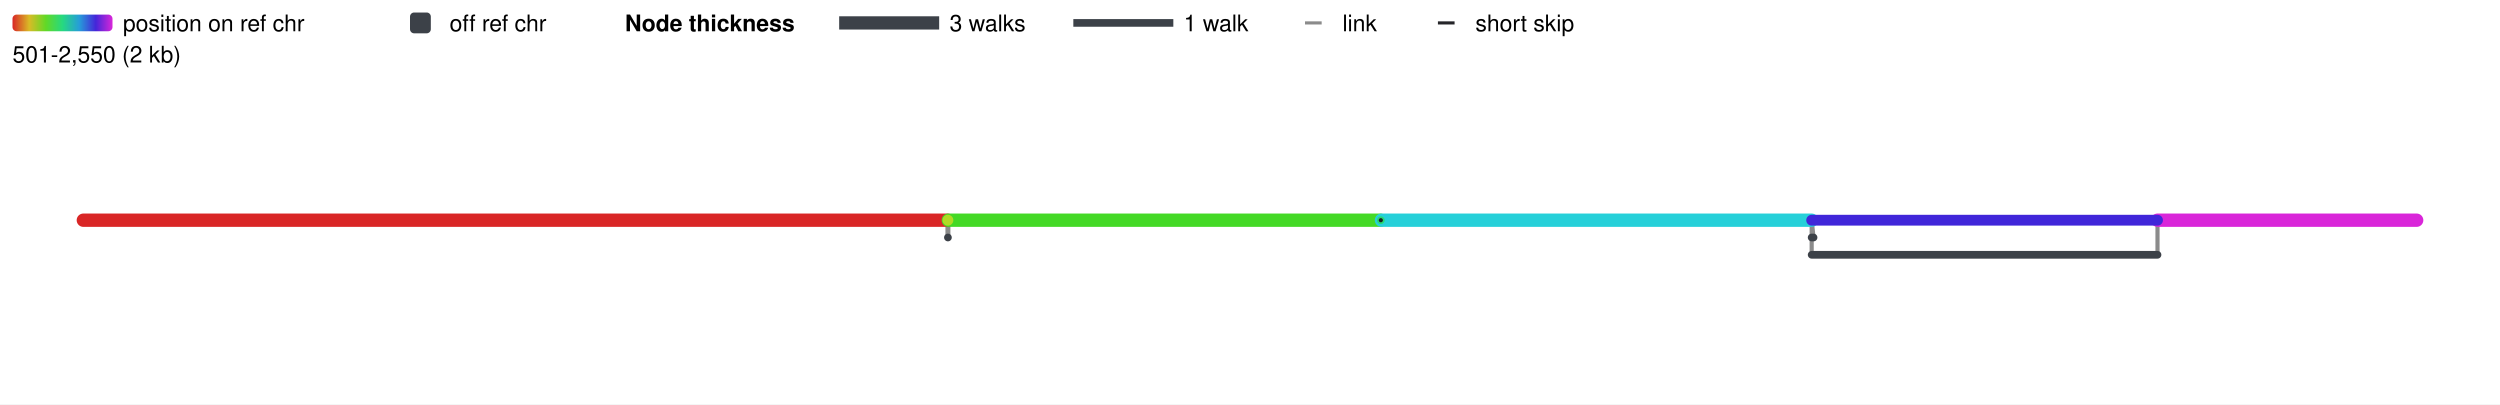
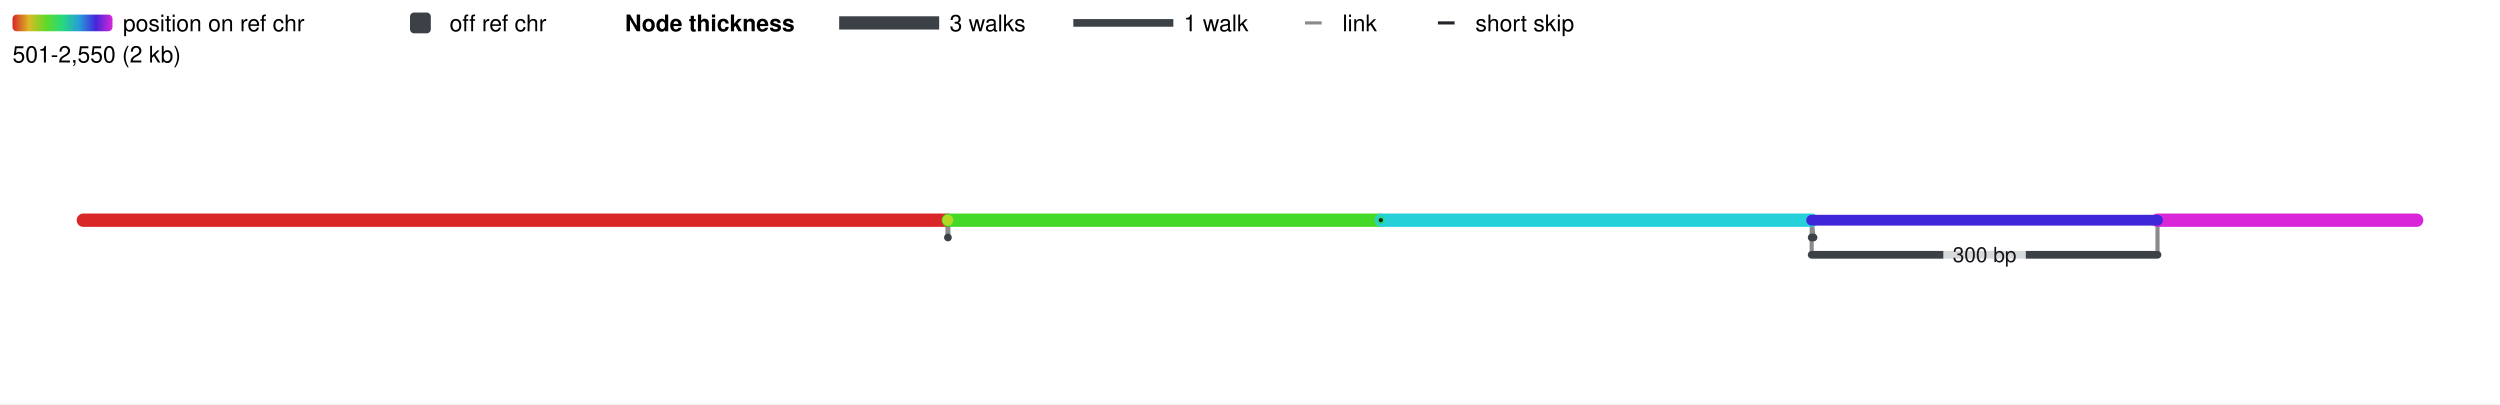
<svg xmlns="http://www.w3.org/2000/svg" width="1200" height="194" viewBox="0 0 1200 194">
  <rect width="1200" height="194" fill="#fff" />
  <g transform="translate(6 2)" font-family="Helvetica, Arial, sans-serif" font-size="11">
    <linearGradient id="key-ramp-0">
      <stop offset="0" stop-color="#d92626" />
      <stop offset="0.167" stop-color="#d9bb26" />
      <stop offset="0.333" stop-color="#62d926" />
      <stop offset="0.5" stop-color="#26d980" />
      <stop offset="0.667" stop-color="#269dd9" />
      <stop offset="0.833" stop-color="#4426d9" />
      <stop offset="1" stop-color="#d926d9" />
    </linearGradient>
    <rect y="5" width="48" height="8" rx="2" fill="url(#key-ramp-0)" />
    <text x="53" y="13">position on ref chr</text>
    <text y="28">501-2,550 (2 kb)</text>
  </g>
  <g transform="translate(192.8 2)" font-family="Helvetica, Arial, sans-serif" font-size="11">
    <rect x="4" y="4" width="10" height="10" rx="2" fill="#3c4148" />
    <text x="23" y="13">off ref chr</text>
  </g>
  <g transform="translate(300 2)" font-family="Helvetica, Arial, sans-serif" font-size="11">
    <text y="13" font-weight="bold">Node thickness</text>
  </g>
  <g transform="translate(402.8 2)" font-family="Helvetica, Arial, sans-serif" font-size="11">
    <rect y="5.816" width="48" height="6.367" fill="#3c4148" />
    <text x="53" y="13">3 walks</text>
  </g>
  <g transform="translate(515.2 2)" font-family="Helvetica, Arial, sans-serif" font-size="11">
    <rect y="7.162" width="48" height="3.676" fill="#3c4148" />
    <text x="53" y="13">1 walk</text>
  </g>
  <g transform="translate(621.4 2)" font-family="Helvetica, Arial, sans-serif" font-size="11">
    <line y1="9" y2="9" x1="5" x2="13" stroke="#777777" stroke-opacity="0.851" stroke-width="1.5" />
    <text x="23" y="13">link</text>
  </g>
  <g transform="translate(685.2 2)" font-family="Helvetica, Arial, sans-serif" font-size="11">
    <line y1="9" y2="9" x1="5" x2="13" stroke="#18181c" stroke-opacity="0.941" stroke-width="1.5" />
    <text x="23" y="13">short skip</text>
  </g>
  <svg y="34" width="1200" height="160">
    <rect x="0" y="0" width="1200" height="160" fill="rgb(255,255,255)" />
    <path d="M454.8 71.7h0M455.2 71.7h0M662.6 71.7h0M663.1 71.7h0M869.6 71.7h0M1035.6 71.7h0M454.8 71.7C454.8 71.7 454.8 80 454.8 80M455.2 80C455.2 80 455.2 71.7 455.2 71.7M869.6 71.7C869.6 71.7 869.6 80 869.6 80M870.5 80C870.5 80 869.6 71.7 869.6 71.7M869.6 71.7C869.6 71.7 869.6 88.3 869.6 88.3M1035.6 88.3C1035.6 88.3 1035.6 71.7 1035.6 71.7" fill="none" stroke="rgb(119,119,119)" stroke-opacity="0.851" stroke-width="2" stroke-linecap="round" stroke-linejoin="round" />
    <path d="M40 71.7L454.8 71.7" fill="none" stroke="rgb(217,38,38)" stroke-width="6.4" stroke-linecap="round" stroke-linejoin="round" />
    <path d="M455.2 71.7L662.6 71.7" fill="none" stroke="rgb(68,217,38)" stroke-width="6.4" stroke-linecap="round" stroke-linejoin="round" />
    <path d="M663.1 71.7L869.6 71.7" fill="none" stroke="rgb(38,208,217)" stroke-width="6.4" stroke-linecap="round" stroke-linejoin="round" />
    <path d="M1035.6 71.7L1160 71.7" fill="none" stroke="rgb(217,38,217)" stroke-width="6.4" stroke-linecap="round" stroke-linejoin="round" />
    <path d="M455 71.7h0" fill="none" stroke="rgb(177,217,38)" stroke-width="5.2" stroke-linecap="round" stroke-linejoin="round" />
    <path d="M869.6 71.7L1035.6 71.7" fill="none" stroke="rgb(64,38,217)" stroke-width="5.2" stroke-linecap="round" stroke-linejoin="round" />
    <path d="M662.8 71.7h0" fill="none" stroke="rgb(38,217,117)" stroke-width="3.7" stroke-linecap="round" stroke-linejoin="round" />
    <path d="M455 80h0M869.6 80L870.5 80M869.6 88.3L1035.6 88.3" fill="none" stroke="rgb(60,65,72)" stroke-width="3.7" stroke-linecap="round" stroke-linejoin="round" />
    <path d="M662.8 71.7h0" fill="none" stroke="rgb(24,24,28)" stroke-opacity="0.941" stroke-width="2" stroke-linecap="round" stroke-linejoin="round" />
+     <rect x="932.793" y="81.796" width="39.6" height="13" rx="3" fill="#fff" fill-opacity="0.8" />
+     <text x="952.593" y="91.796" font-family="Helvetica, Arial, sans-serif" font-size="10" fill="#18181c" text-anchor="middle">300 bp</text>
  </svg>
</svg>
